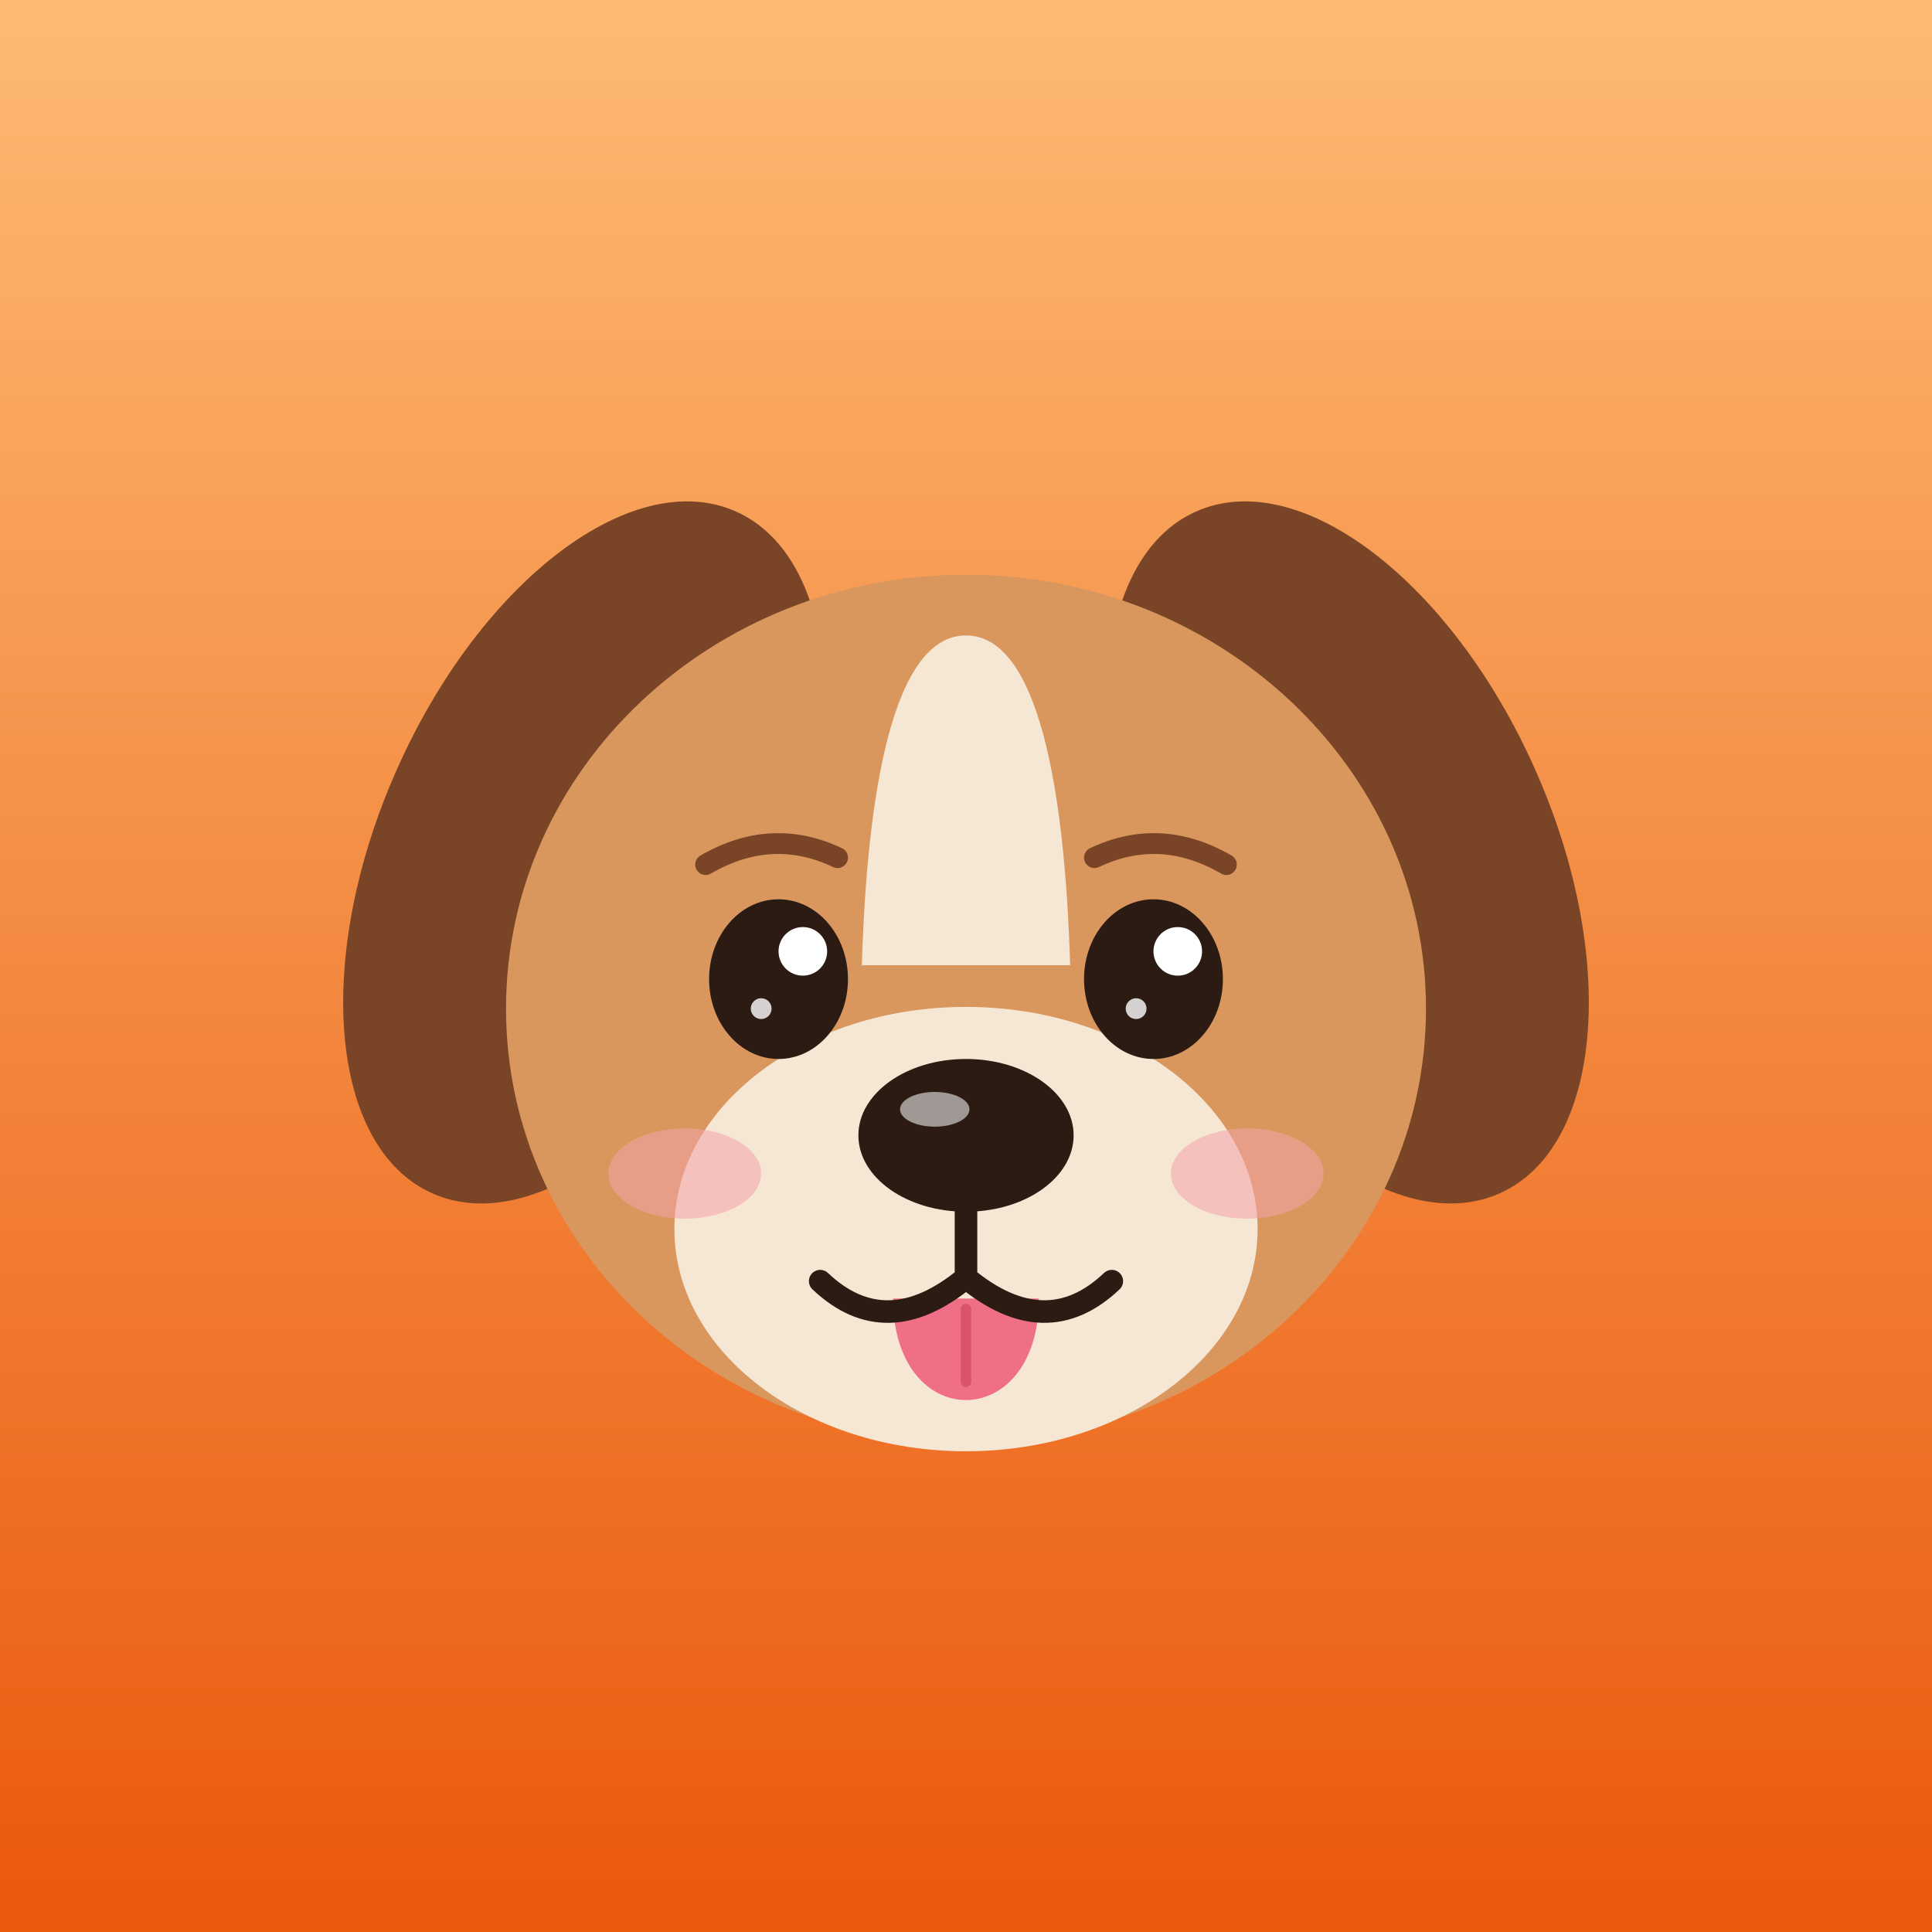
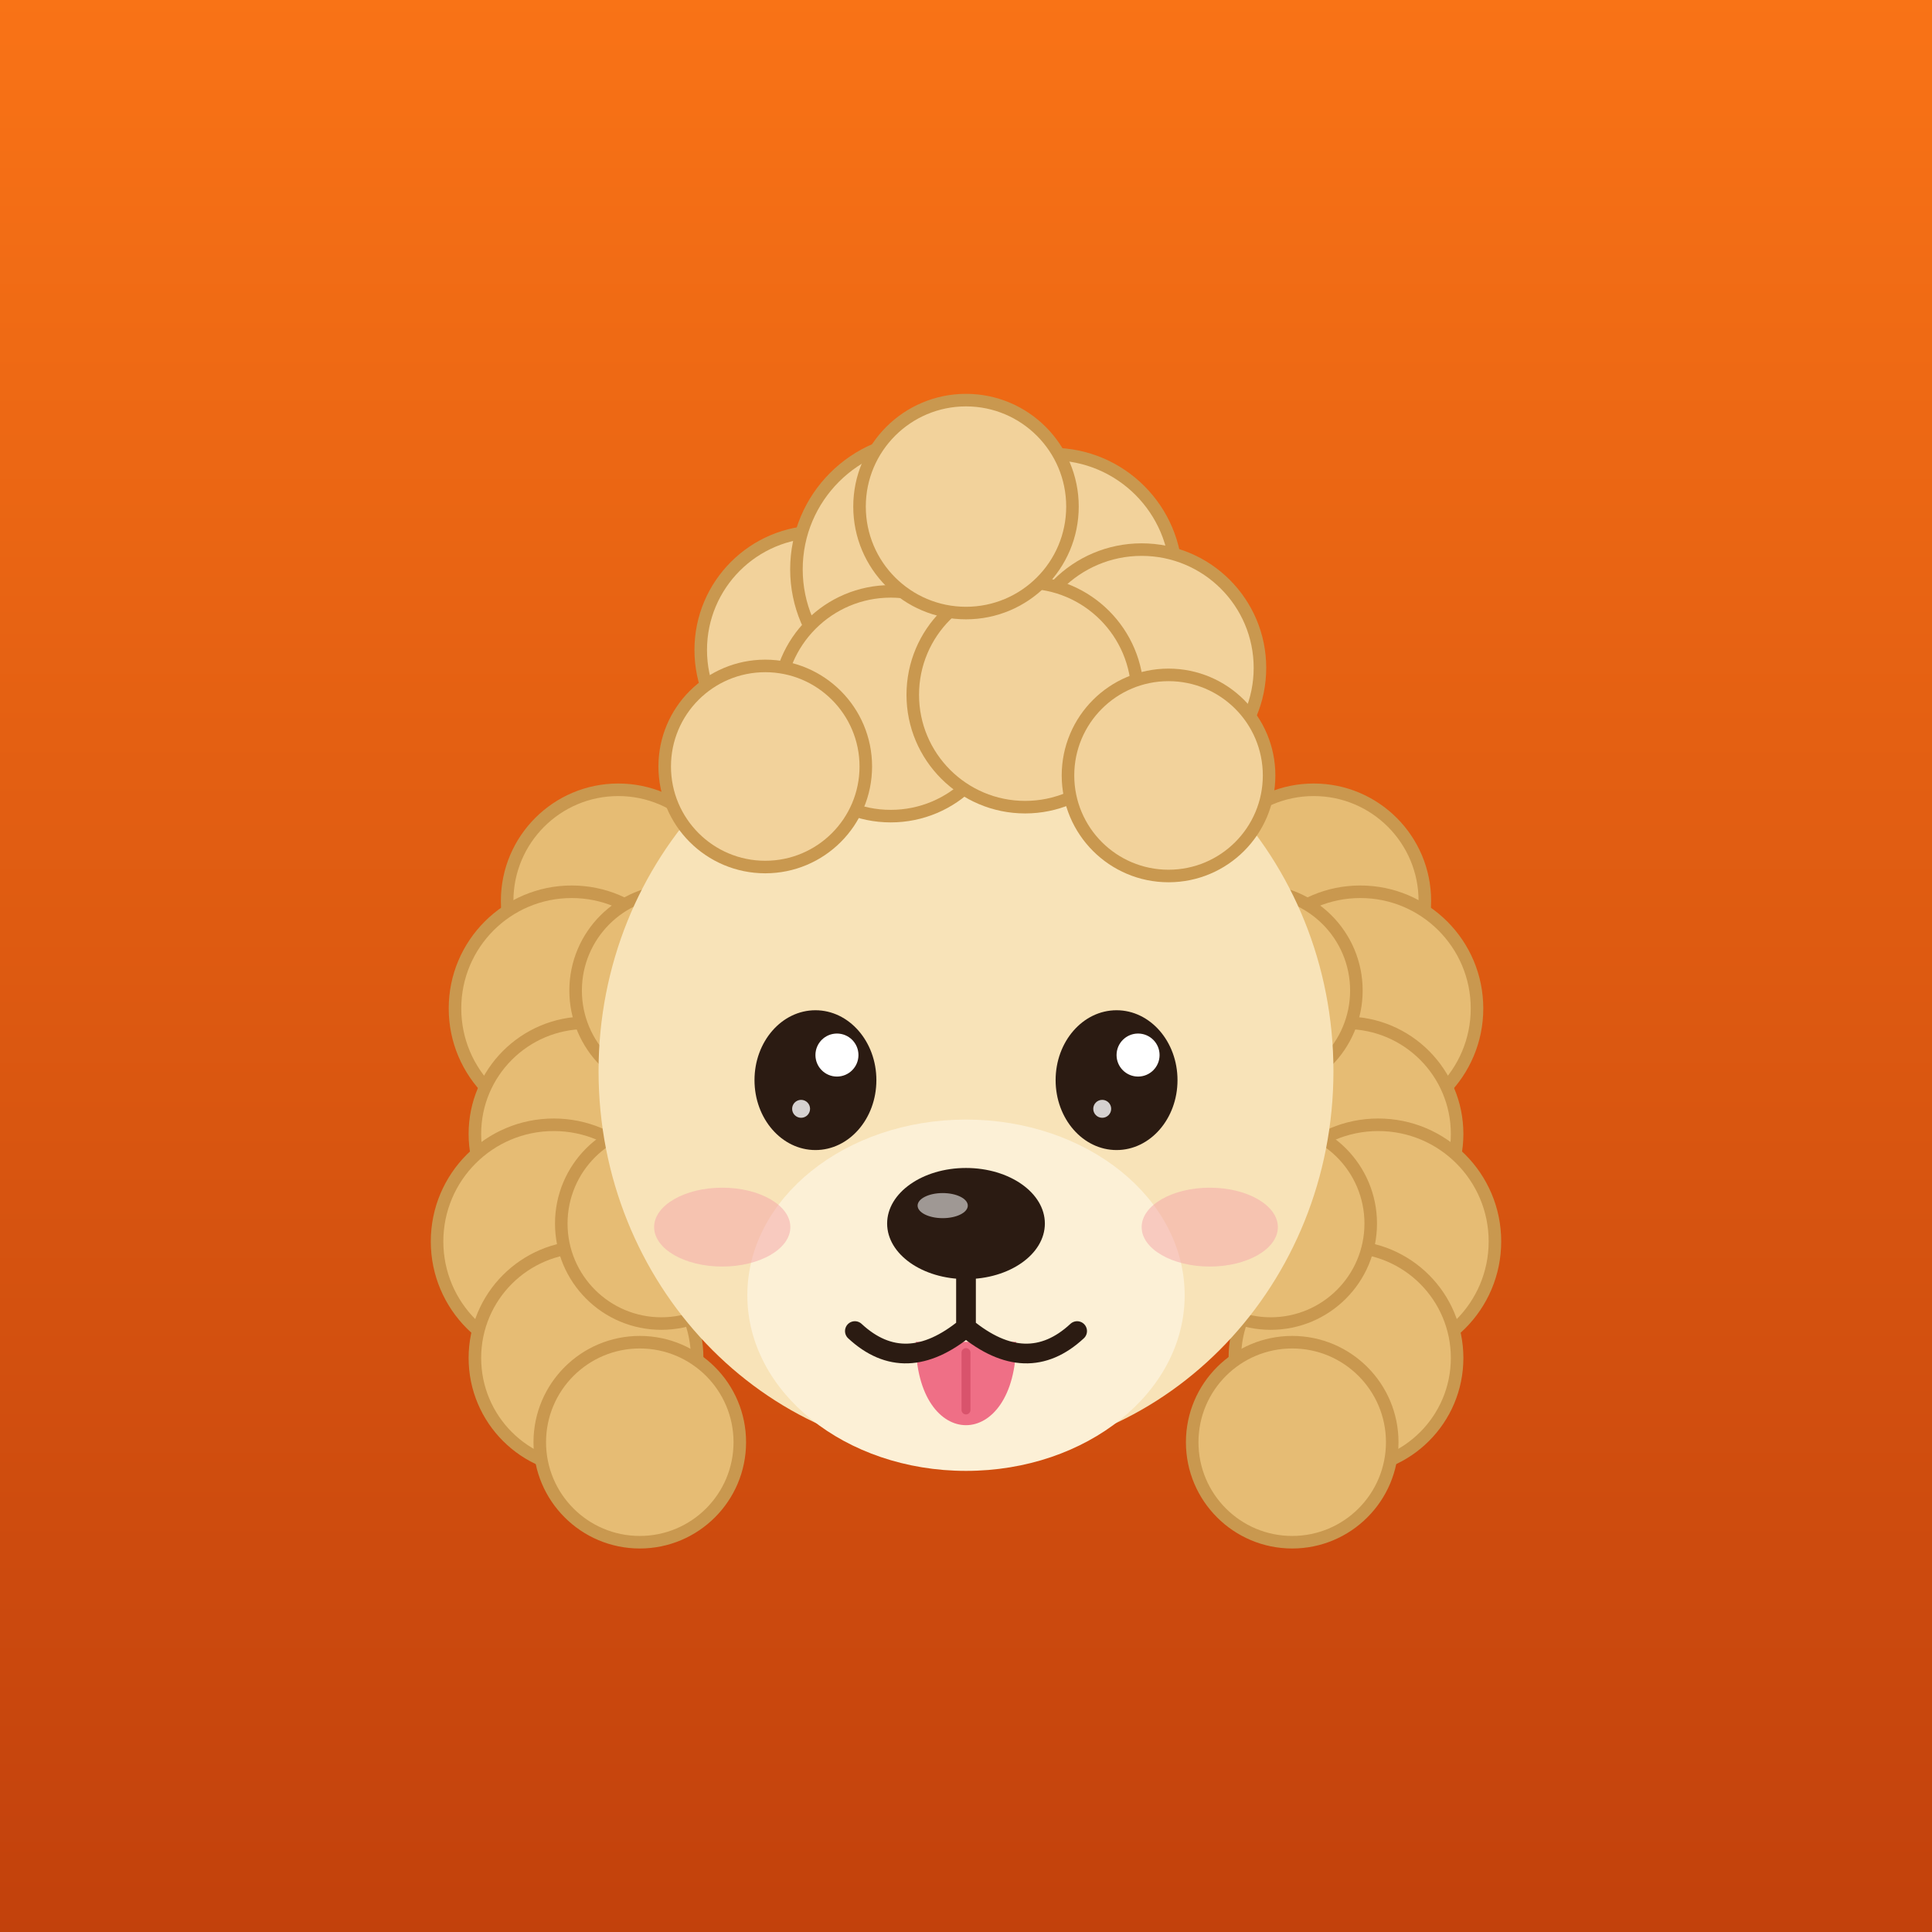
<svg xmlns="http://www.w3.org/2000/svg" viewBox="0 0 1024 1024">
  <defs>
    <linearGradient id="bg" x1="0" y1="0" x2="0" y2="1">
-       <stop offset="0" stop-color="#FDBA74" />
-       <stop offset="1" stop-color="#EA580C" />
+       <stop offset="0" stop-color="#F97316" />
+       <stop offset="1" stop-color="#C2410C" />
    </linearGradient>
  </defs>
  <rect width="1024" height="1024" fill="url(#bg)" />
-   <g transform="translate(512 530) scale(0.92) translate(-512 -540)">
-     <ellipse cx="292" cy="455" rx="118" ry="215" transform="rotate(24 292 455)" fill="#7A4426" />
-     <ellipse cx="732" cy="455" rx="118" ry="215" transform="rotate(-24 732 455)" fill="#7A4426" />
-     <ellipse cx="512" cy="545" rx="265" ry="250" fill="#D9975E" />
-     <path d="M512 330 C 470 330 455 420 452 520 L 572 520 C 569 420 554 330 512 330 Z" fill="#F6E7D4" />
-     <ellipse cx="512" cy="672" rx="168" ry="128" fill="#F6E7D4" />
-     <ellipse cx="404" cy="528" rx="40" ry="46" fill="#2B1B12" />
-     <ellipse cx="620" cy="528" rx="40" ry="46" fill="#2B1B12" />
-     <circle cx="418" cy="512" r="14" fill="#fff" />
-     <circle cx="634" cy="512" r="14" fill="#fff" />
-     <circle cx="394" cy="545" r="6" fill="#fff" opacity="0.8" />
-     <circle cx="610" cy="545" r="6" fill="#fff" opacity="0.8" />
-     <path d="M362 462 Q 400 440 438 458" stroke="#7A4426" stroke-width="12" stroke-linecap="round" fill="none" />
-     <path d="M586 458 Q 624 440 662 462" stroke="#7A4426" stroke-width="12" stroke-linecap="round" fill="none" />
-     <ellipse cx="350" cy="640" rx="44" ry="26" fill="#F4A3A8" opacity="0.55" />
-     <ellipse cx="674" cy="640" rx="44" ry="26" fill="#F4A3A8" opacity="0.55" />
-     <path d="M470 712 C 470 790 554 790 554 712 Z" fill="#EF6F86" />
-     <path d="M512 718 L 512 760" stroke="#D9536C" stroke-width="6" stroke-linecap="round" />
-     <path d="M512 640 L 512 700 M 512 700 Q 466 738 428 702 M 512 700 Q 558 738 596 702" stroke="#2B1B12" stroke-width="13" stroke-linecap="round" stroke-linejoin="round" fill="none" />
-     <ellipse cx="512" cy="618" rx="62" ry="44" fill="#2B1B12" />
-     <ellipse cx="494" cy="603" rx="20" ry="10" fill="#fff" opacity="0.55" />
+   <g transform="translate(512 525) scale(0.95) translate(-512 -520)">
+     <circle cx="318" cy="470" r="62" fill="#E6BC74" stroke="#C9984F" stroke-width="7" />
+     <circle cx="292" cy="530" r="65.1" fill="#E6BC74" stroke="#C9984F" stroke-width="7" />
+     <circle cx="300" cy="600" r="62" fill="#E6BC74" stroke="#C9984F" stroke-width="7" />
+     <circle cx="282" cy="660" r="65.1" fill="#E6BC74" stroke="#C9984F" stroke-width="7" />
+     <circle cx="300" cy="725" r="62" fill="#E6BC74" stroke="#C9984F" stroke-width="7" />
+     <circle cx="330" cy="772" r="55.8" fill="#E6BC74" stroke="#C9984F" stroke-width="7" />
+     <circle cx="350" cy="520" r="55.8" fill="#E6BC74" stroke="#C9984F" stroke-width="7" />
+     <circle cx="342" cy="650" r="55.8" fill="#E6BC74" stroke="#C9984F" stroke-width="7" />
+     <circle cx="706" cy="470" r="62" fill="#E6BC74" stroke="#C9984F" stroke-width="7" />
+     <circle cx="732" cy="530" r="65.1" fill="#E6BC74" stroke="#C9984F" stroke-width="7" />
+     <circle cx="724" cy="600" r="62" fill="#E6BC74" stroke="#C9984F" stroke-width="7" />
+     <circle cx="742" cy="660" r="65.1" fill="#E6BC74" stroke="#C9984F" stroke-width="7" />
+     <circle cx="724" cy="725" r="62" fill="#E6BC74" stroke="#C9984F" stroke-width="7" />
+     <circle cx="694" cy="772" r="55.8" fill="#E6BC74" stroke="#C9984F" stroke-width="7" />
+     <circle cx="674" cy="520" r="55.8" fill="#E6BC74" stroke="#C9984F" stroke-width="7" />
+     <circle cx="682" cy="650" r="55.8" fill="#E6BC74" stroke="#C9984F" stroke-width="7" />
+     <ellipse cx="512" cy="565" rx="205" ry="215" fill="#F8E3B8" />
+     <circle cx="430" cy="330" r="66" fill="#F2D29B" stroke="#C9984F" stroke-width="7" />
+     <circle cx="490" cy="285" r="72.6" fill="#F2D29B" stroke="#C9984F" stroke-width="7" />
+     <circle cx="560" cy="290" r="69.3" fill="#F2D29B" stroke="#C9984F" stroke-width="7" />
+     <circle cx="610" cy="340" r="66" fill="#F2D29B" stroke="#C9984F" stroke-width="7" />
+     <circle cx="470" cy="360" r="62.7" fill="#F2D29B" stroke="#C9984F" stroke-width="7" />
+     <circle cx="545" cy="355" r="62.7" fill="#F2D29B" stroke="#C9984F" stroke-width="7" />
+     <circle cx="400" cy="395" r="56.1" fill="#F2D29B" stroke="#C9984F" stroke-width="7" />
+     <circle cx="625" cy="400" r="56.1" fill="#F2D29B" stroke="#C9984F" stroke-width="7" />
+     <circle cx="512" cy="250" r="59.4" fill="#F2D29B" stroke="#C9984F" stroke-width="7" />
+     <ellipse cx="512" cy="690" rx="122" ry="98" fill="#FCF0D6" />
+     <ellipse cx="428" cy="570" rx="34" ry="39" fill="#2B1B12" />
+     <ellipse cx="596" cy="570" rx="34" ry="39" fill="#2B1B12" />
+     <circle cx="440" cy="556" r="12" fill="#fff" />
+     <circle cx="608" cy="556" r="12" fill="#fff" />
+     <circle cx="420" cy="586" r="5" fill="#fff" opacity="0.8" />
+     <circle cx="588" cy="586" r="5" fill="#fff" opacity="0.8" />
+     <ellipse cx="376" cy="652" rx="38" ry="22" fill="#F4A3A8" opacity="0.5" />
+     <ellipse cx="648" cy="652" rx="38" ry="22" fill="#F4A3A8" opacity="0.5" />
+     <path d="M484 716 C 484 778 540 778 540 716 Z" fill="#EF6F86" />
+     <path d="M512 722 L 512 754" stroke="#D9536C" stroke-width="5" stroke-linecap="round" />
+     <path d="M512 668 L 512 708 M 512 708 Q 478 736 450 710 M 512 708 Q 546 736 574 710" stroke="#2B1B12" stroke-width="11" stroke-linecap="round" stroke-linejoin="round" fill="none" />
+     <ellipse cx="512" cy="650" rx="44" ry="31" fill="#2B1B12" />
+     <ellipse cx="499" cy="640" rx="14" ry="7" fill="#fff" opacity="0.55" />
  </g>
</svg>
